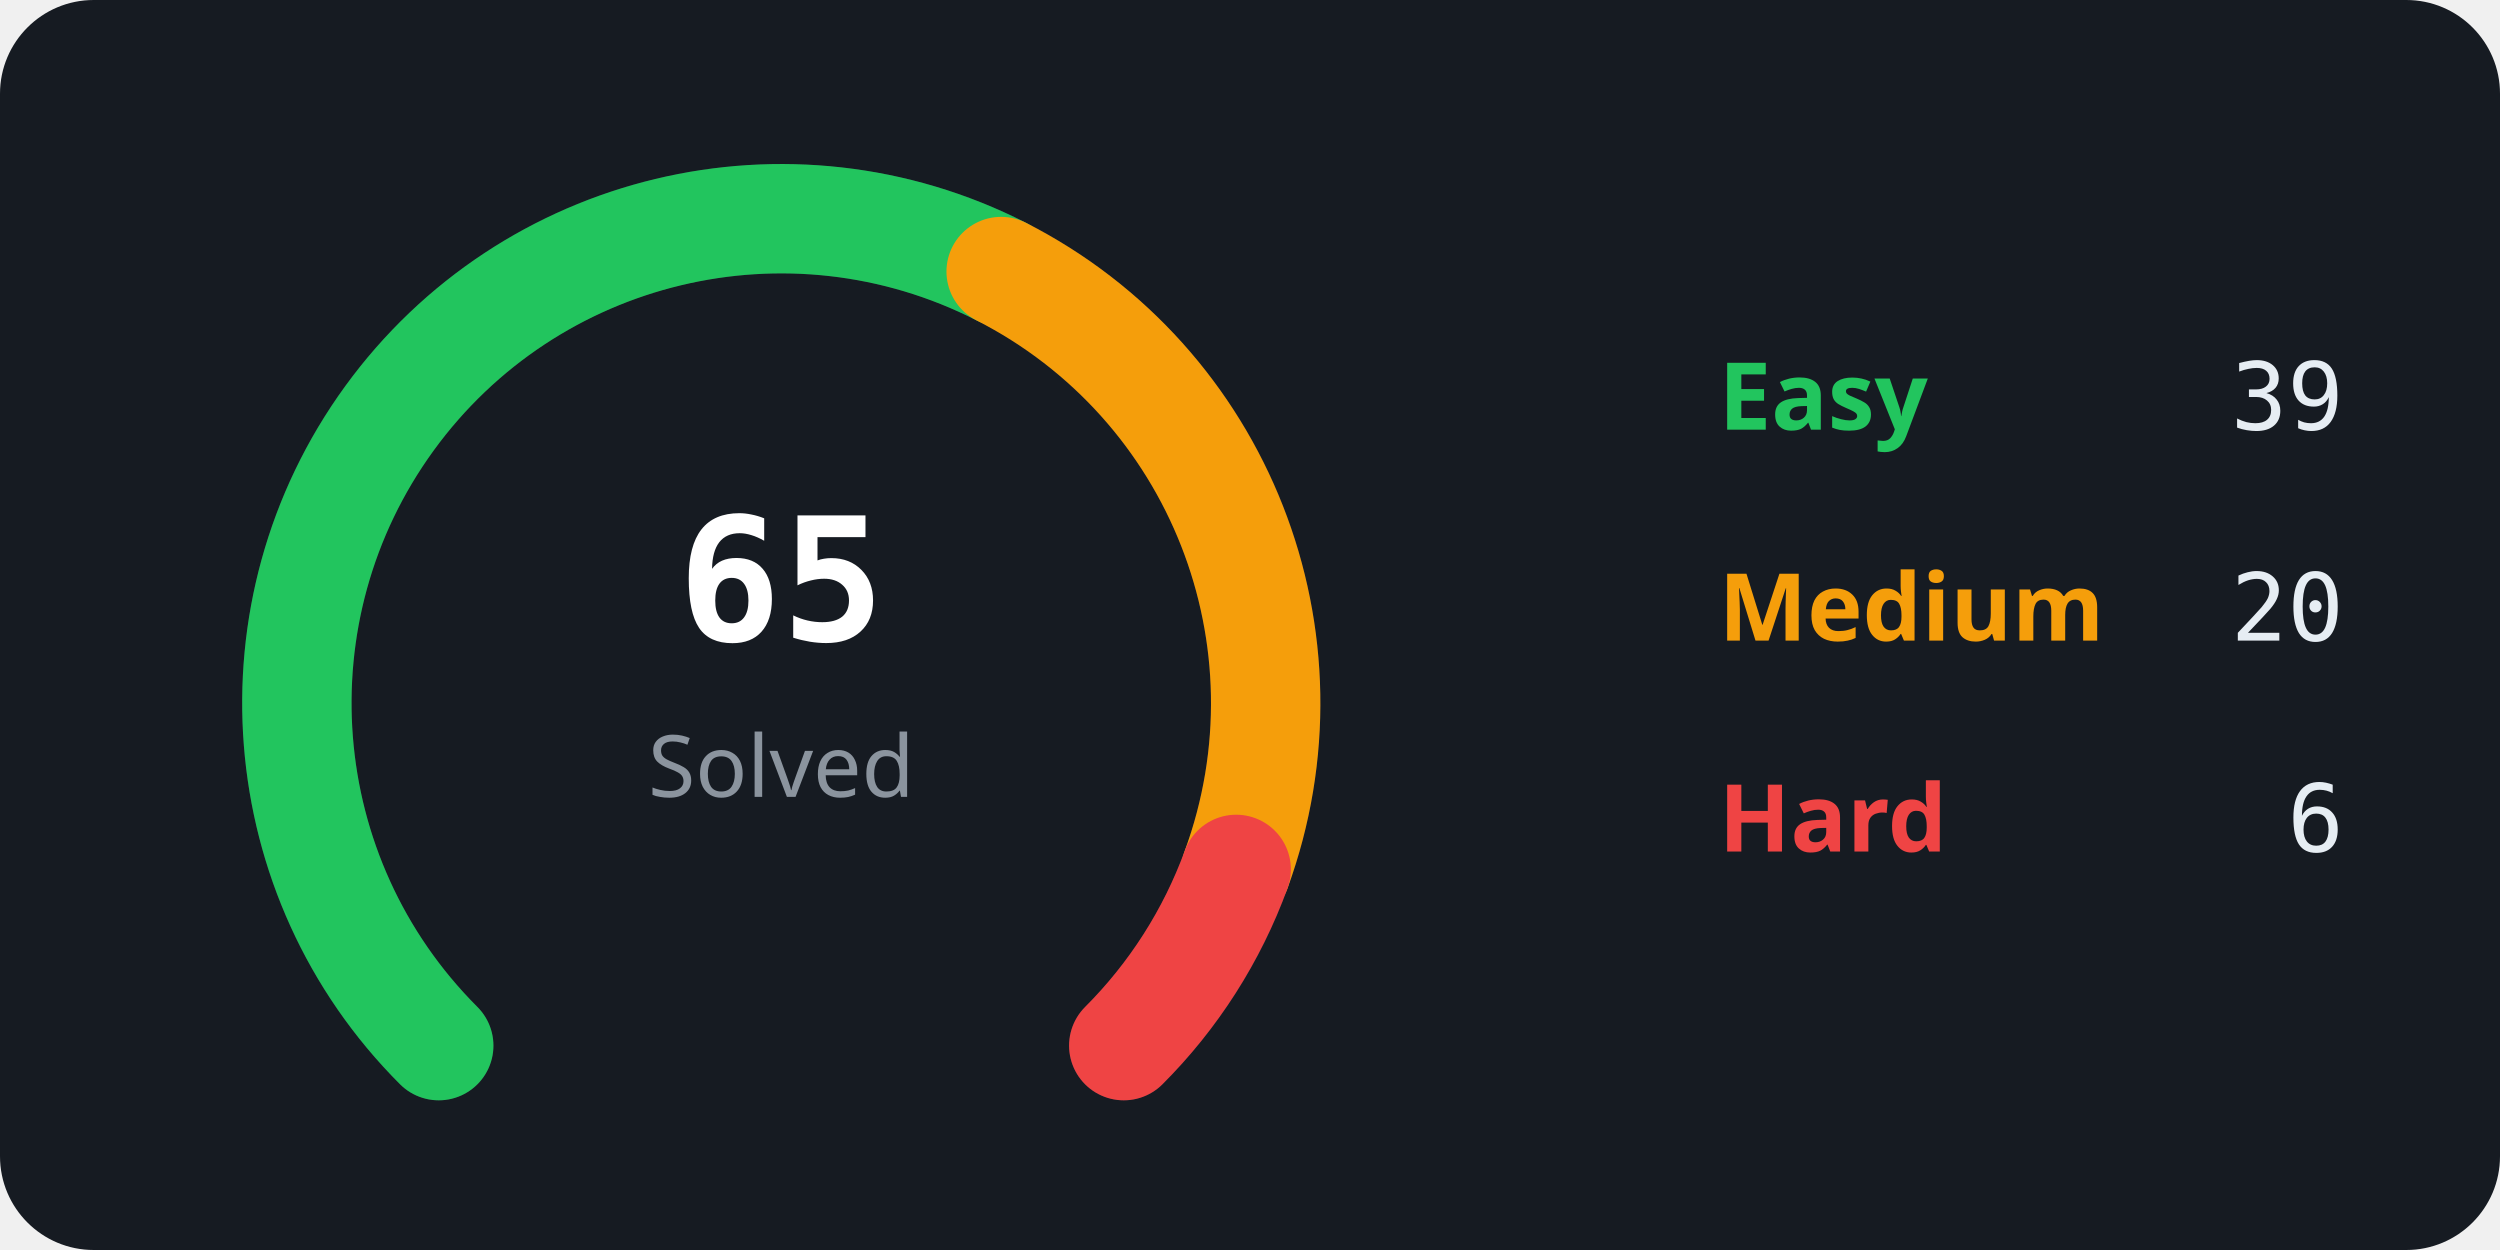
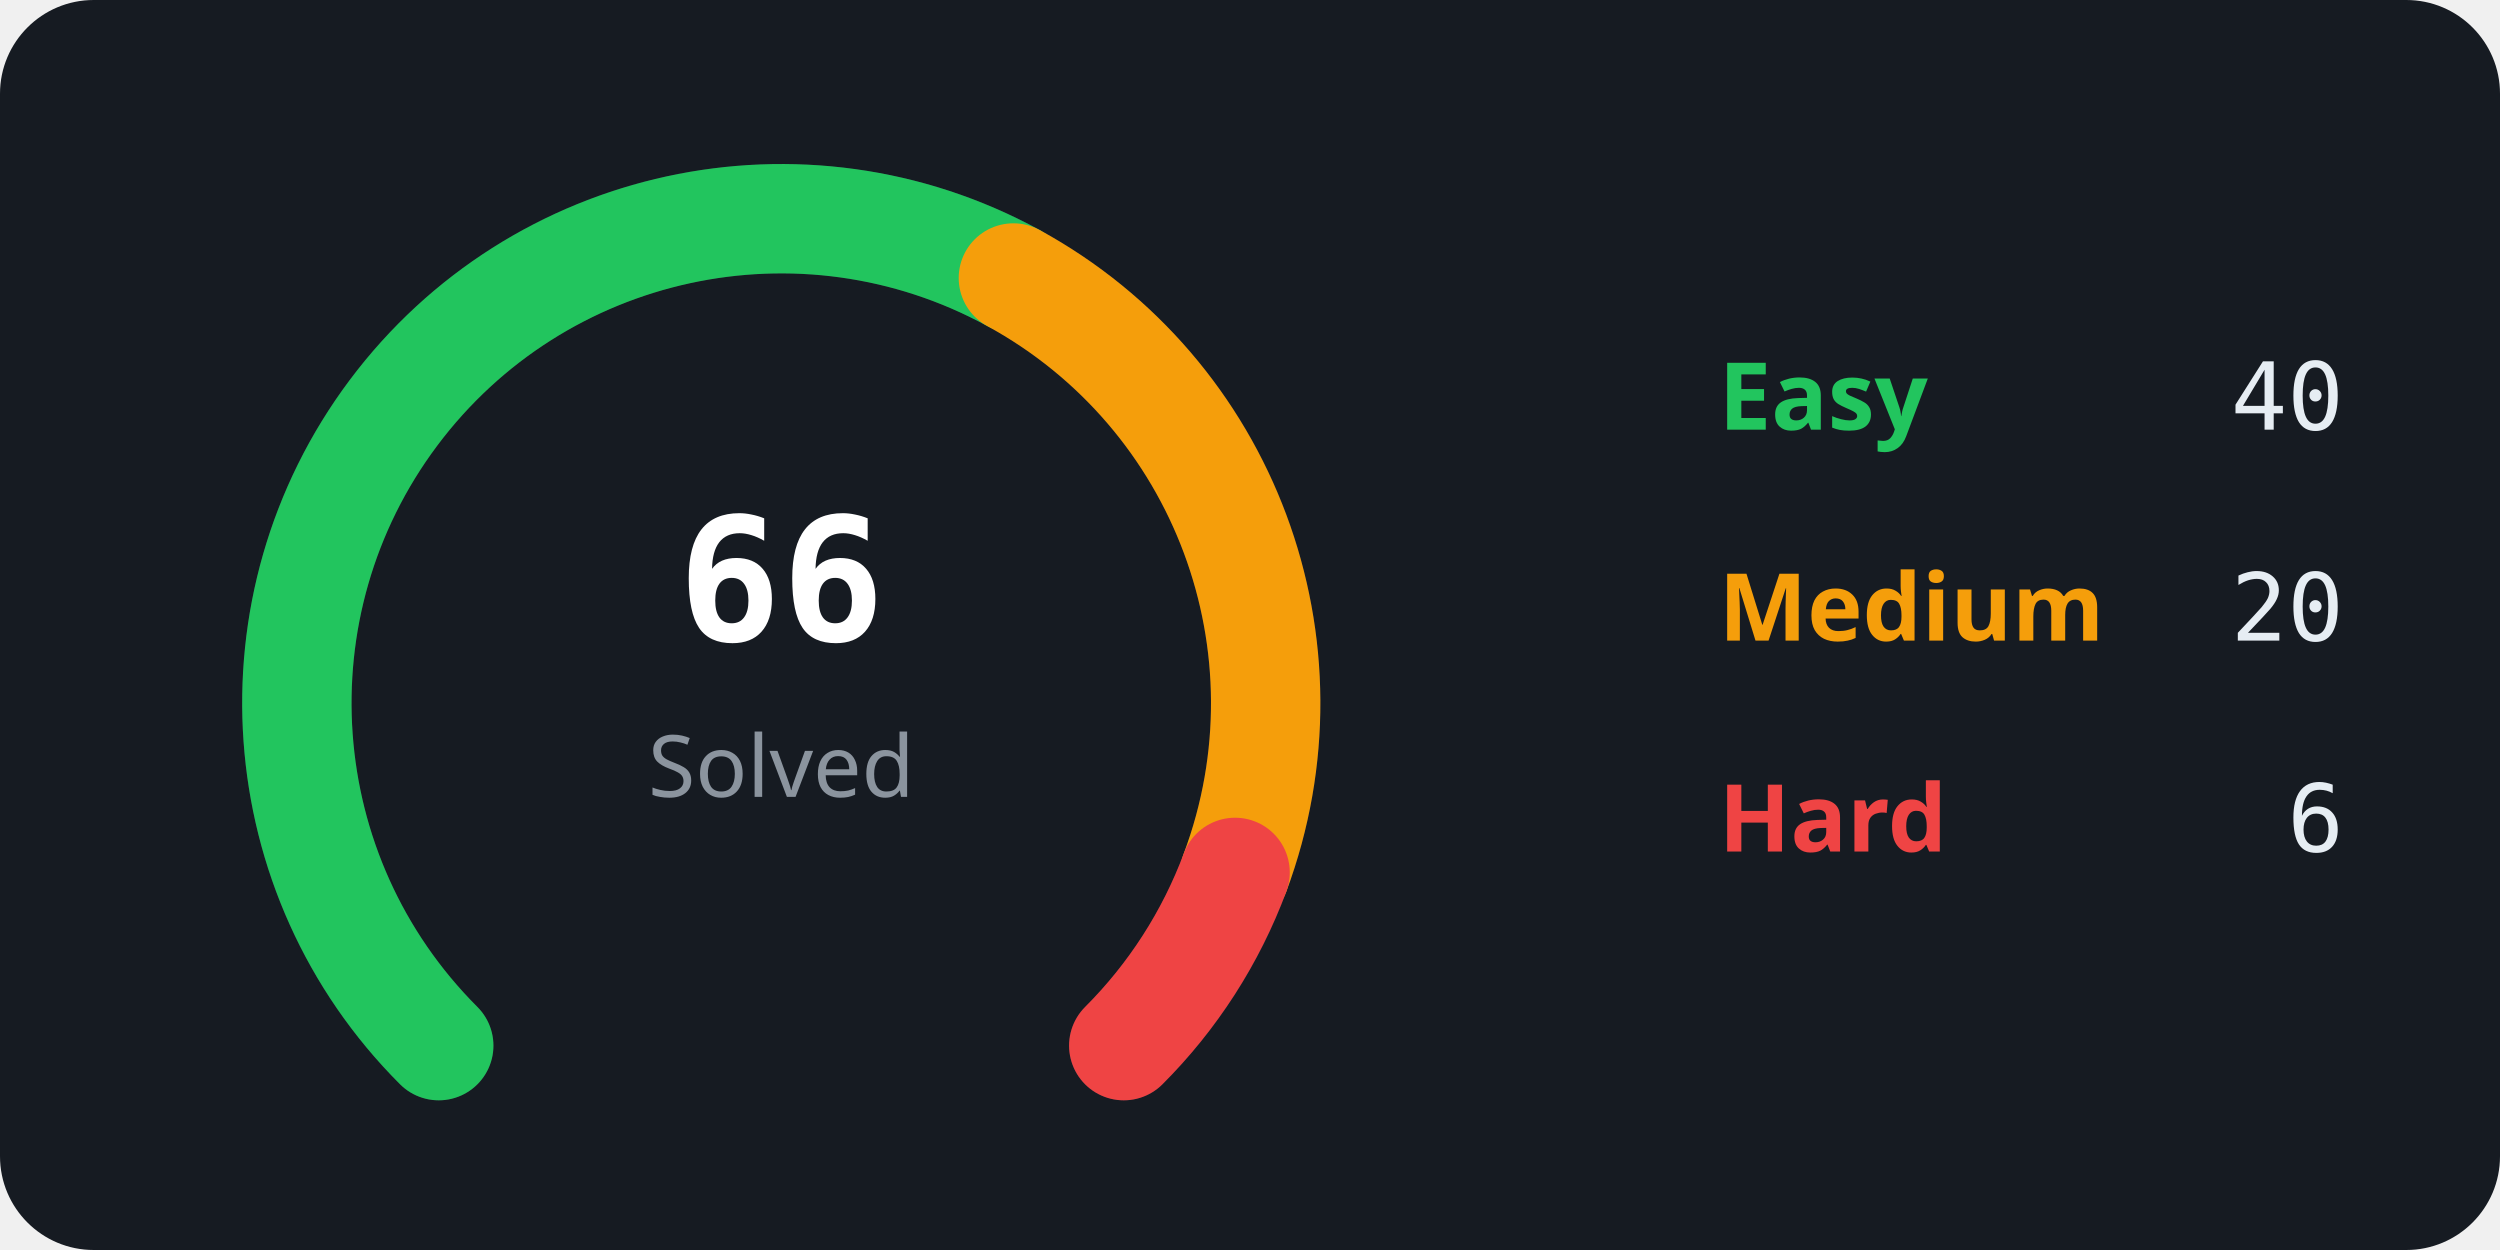
<svg xmlns="http://www.w3.org/2000/svg" width="320" height="160" viewBox="0 0 320 160">
  <rect width="320" height="160" rx="12" fill="#161b22" />
  <path d="M 56.159,133.841 A 62,62 0 1,1 143.841,133.841" stroke="#2d2d3d" stroke-width="14" fill="none" stroke-linecap="round" />
-   <path d="M 56.159,133.841 A 62,62 0 0,1 128.147,34.758" stroke="#22c55e" stroke-width="14" fill="none" stroke-linecap="round" />
-   <path d="M 128.147,34.758 A 62,62 0 0,1 158.232,111.283" stroke="#f59e0b" stroke-width="14" fill="none" stroke-linecap="round" />
-   <path d="M 158.232,111.283 A 62,62 0 0,1 143.841,133.841" stroke="#ef4444" stroke-width="14" fill="none" stroke-linecap="round" />
-   <text x="100" y="82" text-anchor="middle" fill="white" font-size="22" font-weight="bold" font-family="monospace">65</text>
+   <path d="M 56.159,133.841 A 62,62 0 0,1 129.713,35.584" stroke="#22c55e" stroke-width="14" fill="none" stroke-linecap="round" />
+   <path d="M 129.713,35.584 A 62,62 0 0,1 158.091,111.667" stroke="#f59e0b" stroke-width="14" fill="none" stroke-linecap="round" />
+   <path d="M 158.091,111.667 A 62,62 0 0,1 143.841,133.841" stroke="#ef4444" stroke-width="14" fill="none" stroke-linecap="round" />
+   <text x="100" y="82" text-anchor="middle" fill="white" font-size="22" font-weight="bold" font-family="monospace">66</text>
  <text x="100" y="102" text-anchor="middle" fill="#8b949e" font-size="11" font-family="sans-serif">Solved</text>
  <text x="220" y="55" fill="#22c55e" font-size="12" font-weight="bold" font-family="sans-serif">Easy</text>
-   <text x="300" y="55" fill="#e6edf3" font-size="12" font-family="monospace" text-anchor="end">39</text>
+   <text x="300" y="55" fill="#e6edf3" font-size="12" font-family="monospace" text-anchor="end">40</text>
  <text x="220" y="82" fill="#f59e0b" font-size="12" font-weight="bold" font-family="sans-serif">Medium</text>
  <text x="300" y="82" fill="#e6edf3" font-size="12" font-family="monospace" text-anchor="end">20</text>
  <text x="220" y="109" fill="#ef4444" font-size="12" font-weight="bold" font-family="sans-serif">Hard</text>
  <text x="300" y="109" fill="#e6edf3" font-size="12" font-family="monospace" text-anchor="end">6</text>
</svg>
